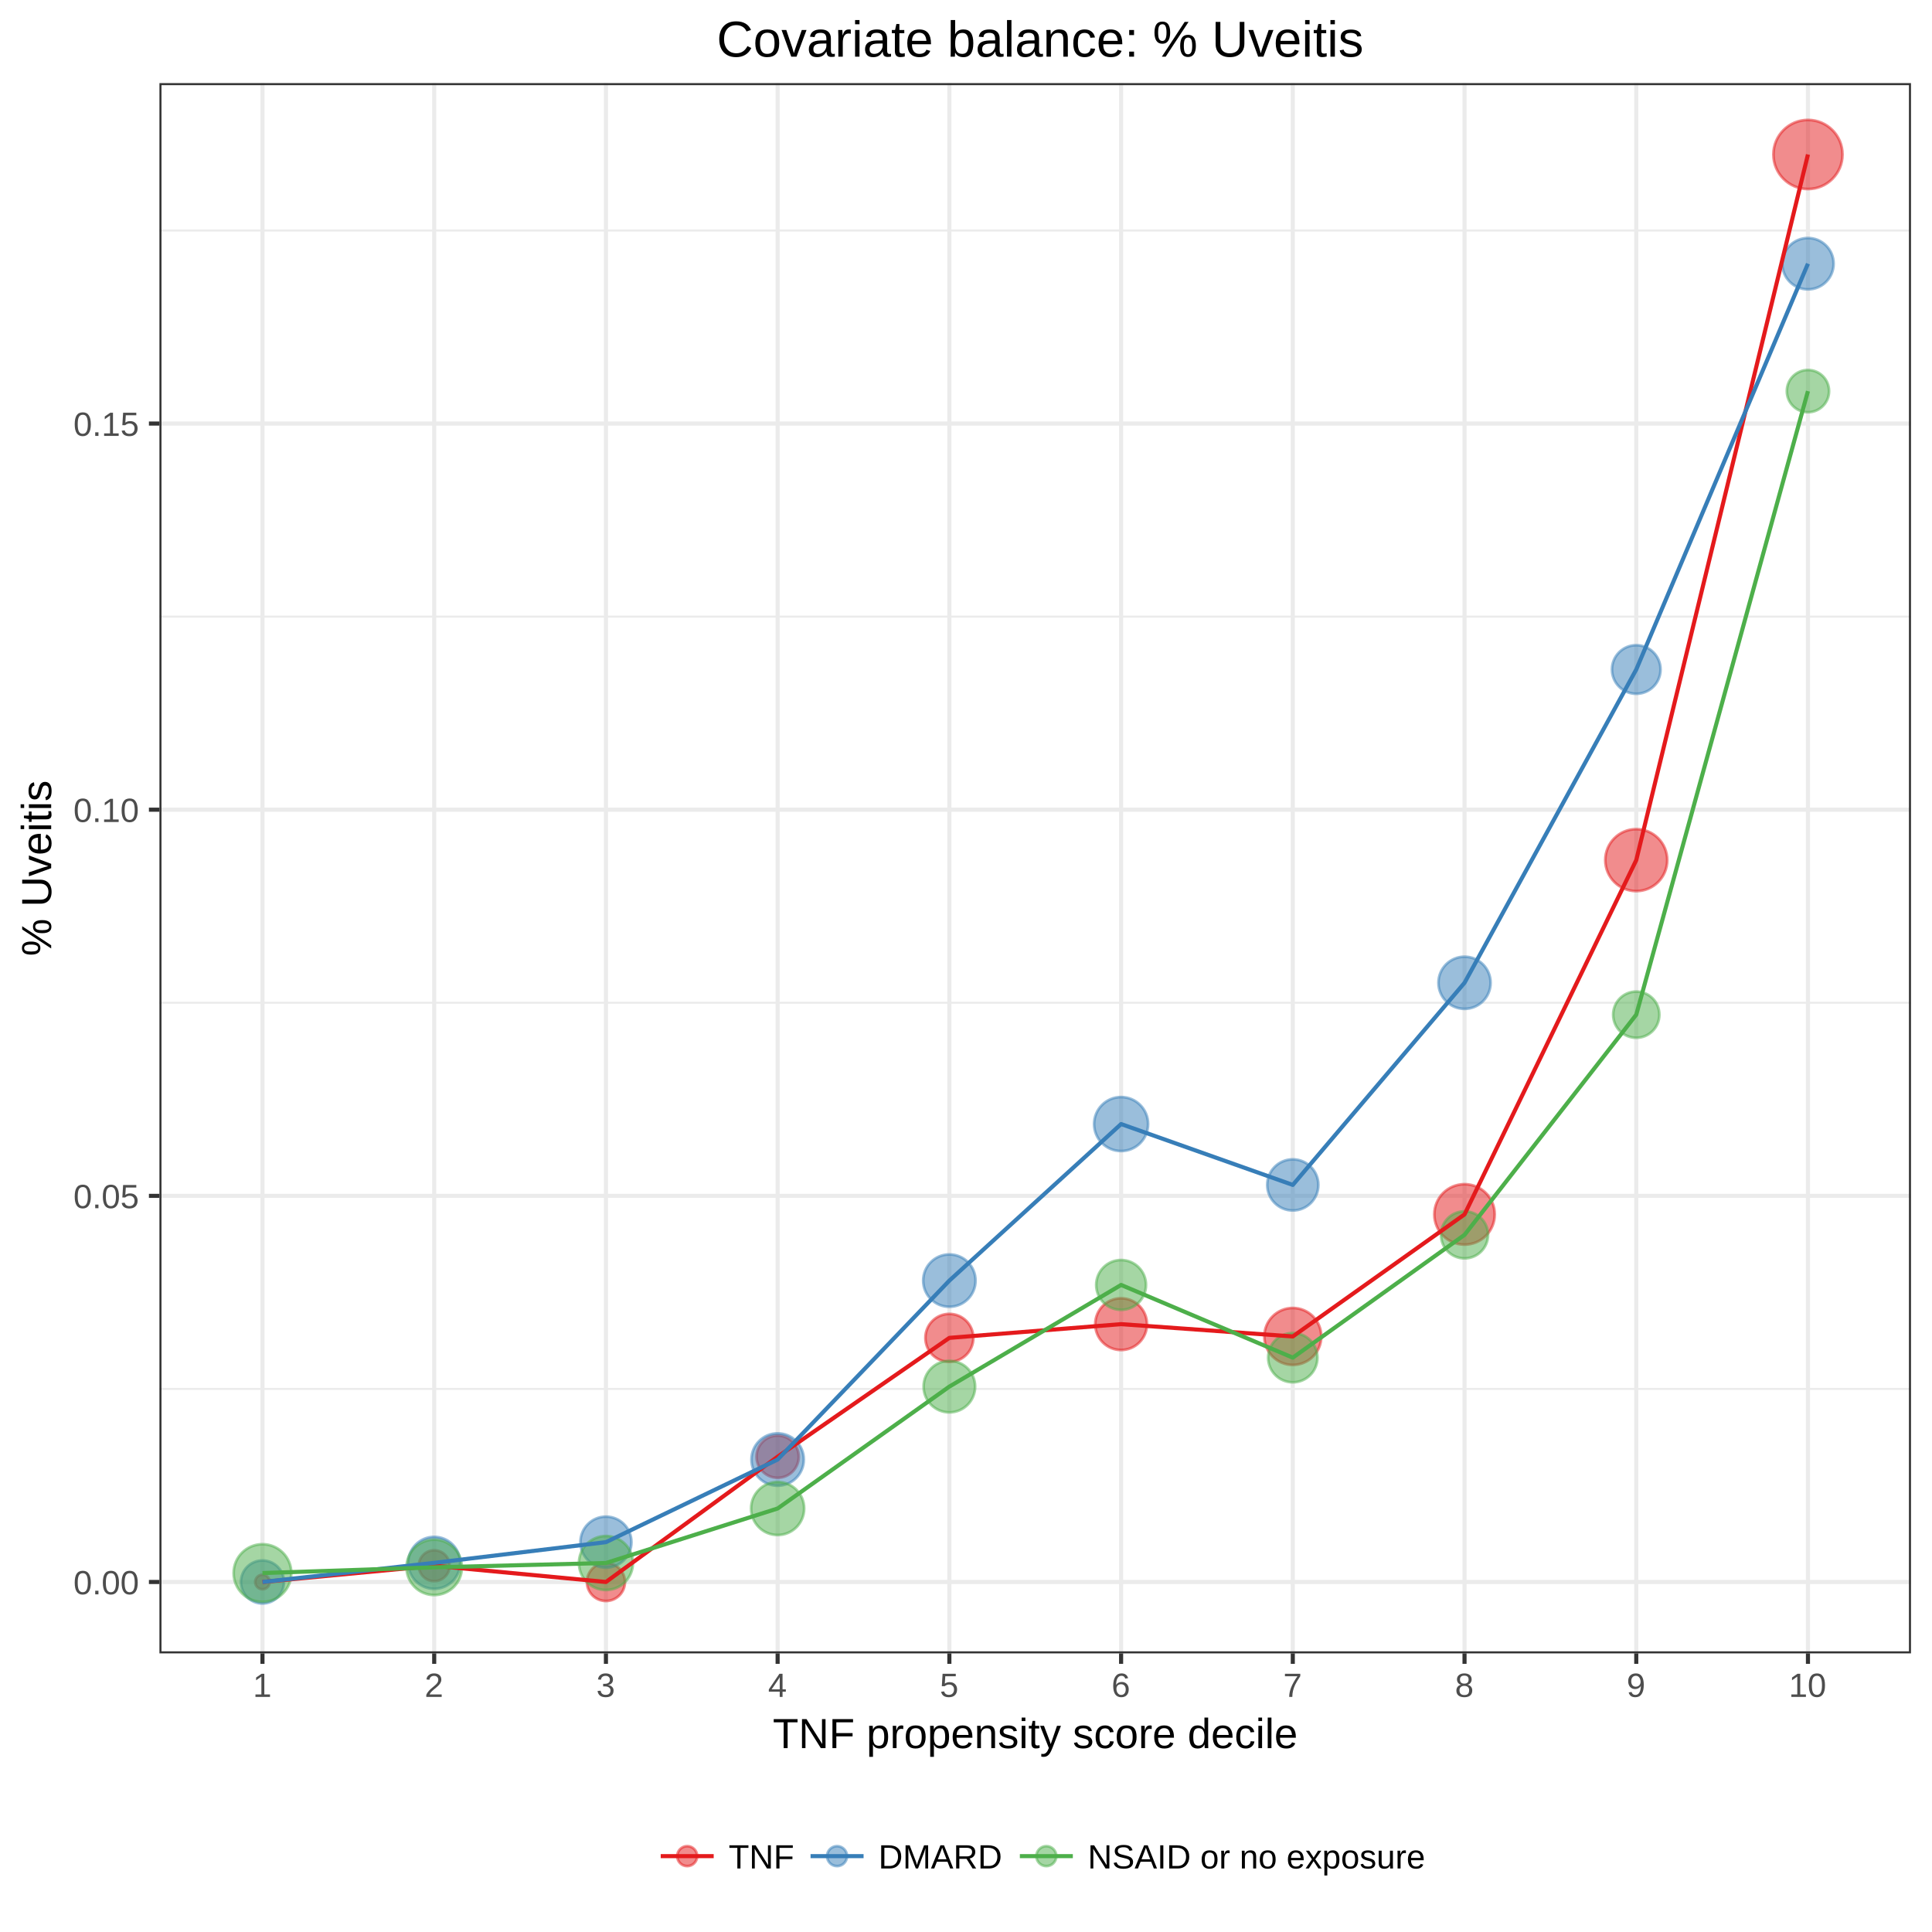
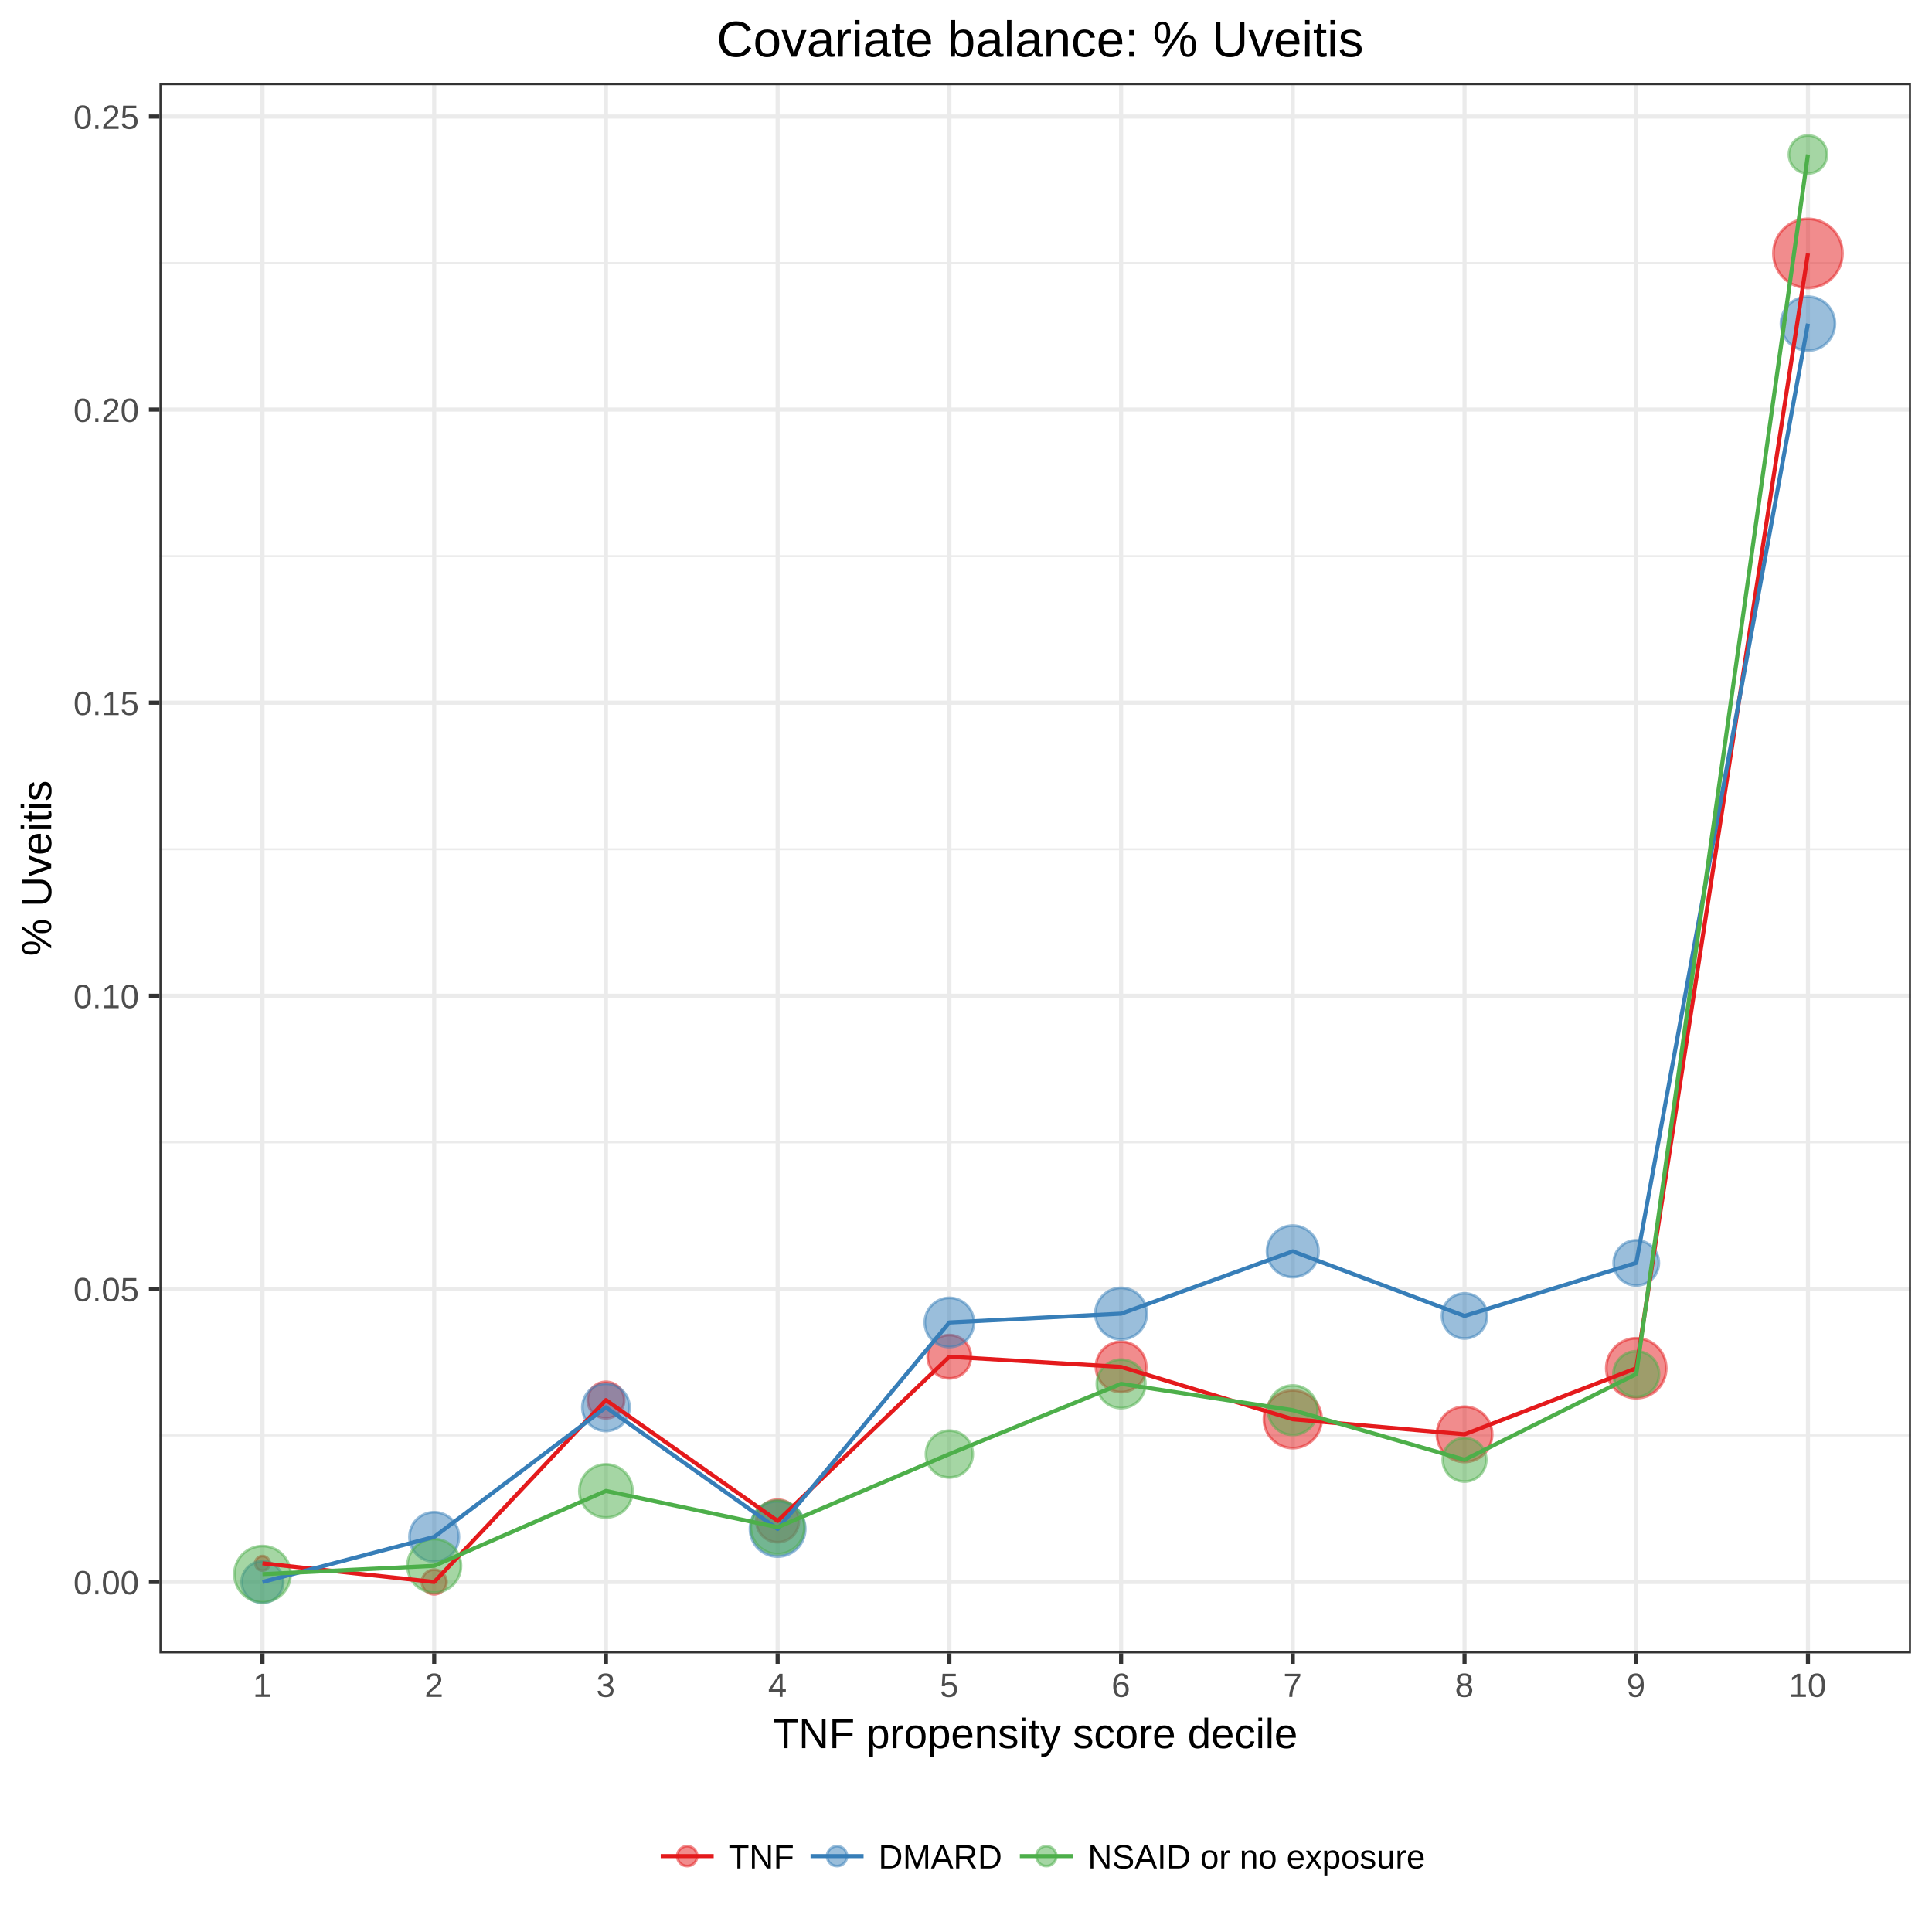
<svg xmlns="http://www.w3.org/2000/svg" viewBox="0 0 504.00 504.00">
  <defs>
    <style type="text/css">
    line, polyline, path, rect, circle {
      fill: none;
      stroke: #000000;
      stroke-linecap: round;
      stroke-linejoin: round;
      stroke-miterlimit: 10.00;
    }
  </style>
  </defs>
  <rect width="100%" height="100%" style="stroke: none; fill: #FFFFFF;" />
  <rect x="0.00" y="-0.00" width="504.00" height="504.00" style="stroke-width: 1.07; stroke: #FFFFFF; fill: #FFFFFF;" />
  <defs>
    <clipPath id="cpNDEuNTk0NXw0OTguNTIxfDQzMS4zMDl8MjEuNjc5OA==">
      <rect x="41.59" y="21.68" width="456.93" height="409.63" />
    </clipPath>
  </defs>
  <rect x="41.59" y="21.68" width="456.93" height="409.63" style="stroke-width: 1.07; stroke: none; fill: #FFFFFF;" clip-path="url(#cpNDEuNTk0NXw0OTguNTIxfDQzMS4zMDl8MjEuNjc5OA==)" />
-   <polyline points="41.59,362.32 498.52,362.32 " style="stroke-width: 0.53; stroke: #EBEBEB; stroke-linecap: butt;" clip-path="url(#cpNDEuNTk0NXw0OTguNTIxfDQzMS4zMDl8MjEuNjc5OA==)" />
-   <polyline points="41.59,261.59 498.52,261.59 " style="stroke-width: 0.53; stroke: #EBEBEB; stroke-linecap: butt;" clip-path="url(#cpNDEuNTk0NXw0OTguNTIxfDQzMS4zMDl8MjEuNjc5OA==)" />
-   <polyline points="41.59,160.86 498.52,160.86 " style="stroke-width: 0.53; stroke: #EBEBEB; stroke-linecap: butt;" clip-path="url(#cpNDEuNTk0NXw0OTguNTIxfDQzMS4zMDl8MjEuNjc5OA==)" />
-   <polyline points="41.59,60.13 498.52,60.13 " style="stroke-width: 0.53; stroke: #EBEBEB; stroke-linecap: butt;" clip-path="url(#cpNDEuNTk0NXw0OTguNTIxfDQzMS4zMDl8MjEuNjc5OA==)" />
+   <polyline points="41.59,374.46 498.52,374.46 " style="stroke-width: 0.53; stroke: #EBEBEB; stroke-linecap: butt;" clip-path="url(#cpNDEuNTk0NXw0OTguNTIxfDQzMS4zMDl8MjEuNjc5OA==)" />
+   <polyline points="41.59,298.00 498.52,298.00 " style="stroke-width: 0.53; stroke: #EBEBEB; stroke-linecap: butt;" clip-path="url(#cpNDEuNTk0NXw0OTguNTIxfDQzMS4zMDl8MjEuNjc5OA==)" />
+   <polyline points="41.59,221.54 498.52,221.54 " style="stroke-width: 0.53; stroke: #EBEBEB; stroke-linecap: butt;" clip-path="url(#cpNDEuNTk0NXw0OTguNTIxfDQzMS4zMDl8MjEuNjc5OA==)" />
+   <polyline points="41.59,145.08 498.52,145.08 " style="stroke-width: 0.53; stroke: #EBEBEB; stroke-linecap: butt;" clip-path="url(#cpNDEuNTk0NXw0OTguNTIxfDQzMS4zMDl8MjEuNjc5OA==)" />
+   <polyline points="41.59,68.62 498.52,68.62 " style="stroke-width: 0.53; stroke: #EBEBEB; stroke-linecap: butt;" clip-path="url(#cpNDEuNTk0NXw0OTguNTIxfDQzMS4zMDl8MjEuNjc5OA==)" />
  <polyline points="41.59,412.69 498.52,412.69 " style="stroke-width: 1.07; stroke: #EBEBEB; stroke-linecap: butt;" clip-path="url(#cpNDEuNTk0NXw0OTguNTIxfDQzMS4zMDl8MjEuNjc5OA==)" />
-   <polyline points="41.59,311.96 498.52,311.96 " style="stroke-width: 1.07; stroke: #EBEBEB; stroke-linecap: butt;" clip-path="url(#cpNDEuNTk0NXw0OTguNTIxfDQzMS4zMDl8MjEuNjc5OA==)" />
-   <polyline points="41.59,211.22 498.52,211.22 " style="stroke-width: 1.07; stroke: #EBEBEB; stroke-linecap: butt;" clip-path="url(#cpNDEuNTk0NXw0OTguNTIxfDQzMS4zMDl8MjEuNjc5OA==)" />
-   <polyline points="41.59,110.49 498.52,110.49 " style="stroke-width: 1.07; stroke: #EBEBEB; stroke-linecap: butt;" clip-path="url(#cpNDEuNTk0NXw0OTguNTIxfDQzMS4zMDl8MjEuNjc5OA==)" />
+   <polyline points="41.59,336.23 498.52,336.23 " style="stroke-width: 1.07; stroke: #EBEBEB; stroke-linecap: butt;" clip-path="url(#cpNDEuNTk0NXw0OTguNTIxfDQzMS4zMDl8MjEuNjc5OA==)" />
+   <polyline points="41.59,259.77 498.52,259.77 " style="stroke-width: 1.07; stroke: #EBEBEB; stroke-linecap: butt;" clip-path="url(#cpNDEuNTk0NXw0OTguNTIxfDQzMS4zMDl8MjEuNjc5OA==)" />
+   <polyline points="41.59,183.31 498.52,183.31 " style="stroke-width: 1.07; stroke: #EBEBEB; stroke-linecap: butt;" clip-path="url(#cpNDEuNTk0NXw0OTguNTIxfDQzMS4zMDl8MjEuNjc5OA==)" />
+   <polyline points="41.59,106.85 498.52,106.85 " style="stroke-width: 1.07; stroke: #EBEBEB; stroke-linecap: butt;" clip-path="url(#cpNDEuNTk0NXw0OTguNTIxfDQzMS4zMDl8MjEuNjc5OA==)" />
+   <polyline points="41.59,30.40 498.52,30.40 " style="stroke-width: 1.07; stroke: #EBEBEB; stroke-linecap: butt;" clip-path="url(#cpNDEuNTk0NXw0OTguNTIxfDQzMS4zMDl8MjEuNjc5OA==)" />
  <polyline points="68.47,431.31 68.47,21.68 " style="stroke-width: 1.07; stroke: #EBEBEB; stroke-linecap: butt;" clip-path="url(#cpNDEuNTk0NXw0OTguNTIxfDQzMS4zMDl8MjEuNjc5OA==)" />
  <polyline points="113.27,431.31 113.27,21.68 " style="stroke-width: 1.07; stroke: #EBEBEB; stroke-linecap: butt;" clip-path="url(#cpNDEuNTk0NXw0OTguNTIxfDQzMS4zMDl8MjEuNjc5OA==)" />
  <polyline points="158.07,431.31 158.07,21.68 " style="stroke-width: 1.07; stroke: #EBEBEB; stroke-linecap: butt;" clip-path="url(#cpNDEuNTk0NXw0OTguNTIxfDQzMS4zMDl8MjEuNjc5OA==)" />
  <polyline points="202.86,431.31 202.86,21.68 " style="stroke-width: 1.07; stroke: #EBEBEB; stroke-linecap: butt;" clip-path="url(#cpNDEuNTk0NXw0OTguNTIxfDQzMS4zMDl8MjEuNjc5OA==)" />
  <polyline points="247.66,431.31 247.66,21.68 " style="stroke-width: 1.07; stroke: #EBEBEB; stroke-linecap: butt;" clip-path="url(#cpNDEuNTk0NXw0OTguNTIxfDQzMS4zMDl8MjEuNjc5OA==)" />
  <polyline points="292.46,431.31 292.46,21.68 " style="stroke-width: 1.07; stroke: #EBEBEB; stroke-linecap: butt;" clip-path="url(#cpNDEuNTk0NXw0OTguNTIxfDQzMS4zMDl8MjEuNjc5OA==)" />
  <polyline points="337.25,431.31 337.25,21.68 " style="stroke-width: 1.07; stroke: #EBEBEB; stroke-linecap: butt;" clip-path="url(#cpNDEuNTk0NXw0OTguNTIxfDQzMS4zMDl8MjEuNjc5OA==)" />
  <polyline points="382.05,431.31 382.05,21.68 " style="stroke-width: 1.07; stroke: #EBEBEB; stroke-linecap: butt;" clip-path="url(#cpNDEuNTk0NXw0OTguNTIxfDQzMS4zMDl8MjEuNjc5OA==)" />
  <polyline points="426.85,431.31 426.85,21.68 " style="stroke-width: 1.07; stroke: #EBEBEB; stroke-linecap: butt;" clip-path="url(#cpNDEuNTk0NXw0OTguNTIxfDQzMS4zMDl8MjEuNjc5OA==)" />
  <polyline points="471.64,431.31 471.64,21.68 " style="stroke-width: 1.07; stroke: #EBEBEB; stroke-linecap: butt;" clip-path="url(#cpNDEuNTk0NXw0OTguNTIxfDQzMS4zMDl8MjEuNjc5OA==)" />
-   <circle cx="68.47" cy="412.69" r="1.42pt" style="stroke-width: 0.71; stroke: #E41A1C; stroke-opacity: 0.50; fill: #E41A1C; fill-opacity: 0.50;" clip-path="url(#cpNDEuNTk0NXw0OTguNTIxfDQzMS4zMDl8MjEuNjc5OA==)" />
-   <circle cx="113.27" cy="408.45" r="3.02pt" style="stroke-width: 0.71; stroke: #E41A1C; stroke-opacity: 0.50; fill: #E41A1C; fill-opacity: 0.50;" clip-path="url(#cpNDEuNTk0NXw0OTguNTIxfDQzMS4zMDl8MjEuNjc5OA==)" />
-   <circle cx="158.07" cy="412.69" r="3.72pt" style="stroke-width: 0.71; stroke: #E41A1C; stroke-opacity: 0.50; fill: #E41A1C; fill-opacity: 0.50;" clip-path="url(#cpNDEuNTk0NXw0OTguNTIxfDQzMS4zMDl8MjEuNjc5OA==)" />
-   <circle cx="202.86" cy="380.01" r="4.13pt" style="stroke-width: 0.71; stroke: #E41A1C; stroke-opacity: 0.50; fill: #E41A1C; fill-opacity: 0.50;" clip-path="url(#cpNDEuNTk0NXw0OTguNTIxfDQzMS4zMDl8MjEuNjc5OA==)" />
-   <circle cx="247.66" cy="349.01" r="4.69pt" style="stroke-width: 0.71; stroke: #E41A1C; stroke-opacity: 0.50; fill: #E41A1C; fill-opacity: 0.50;" clip-path="url(#cpNDEuNTk0NXw0OTguNTIxfDQzMS4zMDl8MjEuNjc5OA==)" />
-   <circle cx="292.46" cy="345.43" r="5.06pt" style="stroke-width: 0.71; stroke: #E41A1C; stroke-opacity: 0.50; fill: #E41A1C; fill-opacity: 0.50;" clip-path="url(#cpNDEuNTk0NXw0OTguNTIxfDQzMS4zMDl8MjEuNjc5OA==)" />
-   <circle cx="337.25" cy="348.64" r="5.57pt" style="stroke-width: 0.71; stroke: #E41A1C; stroke-opacity: 0.50; fill: #E41A1C; fill-opacity: 0.50;" clip-path="url(#cpNDEuNTk0NXw0OTguNTIxfDQzMS4zMDl8MjEuNjc5OA==)" />
-   <circle cx="382.05" cy="316.80" r="5.91pt" style="stroke-width: 0.71; stroke: #E41A1C; stroke-opacity: 0.50; fill: #E41A1C; fill-opacity: 0.50;" clip-path="url(#cpNDEuNTk0NXw0OTguNTIxfDQzMS4zMDl8MjEuNjc5OA==)" />
-   <circle cx="426.85" cy="224.38" r="6.06pt" style="stroke-width: 0.71; stroke: #E41A1C; stroke-opacity: 0.50; fill: #E41A1C; fill-opacity: 0.50;" clip-path="url(#cpNDEuNTk0NXw0OTguNTIxfDQzMS4zMDl8MjEuNjc5OA==)" />
-   <circle cx="471.64" cy="40.30" r="6.76pt" style="stroke-width: 0.71; stroke: #E41A1C; stroke-opacity: 0.50; fill: #E41A1C; fill-opacity: 0.50;" clip-path="url(#cpNDEuNTk0NXw0OTguNTIxfDQzMS4zMDl8MjEuNjc5OA==)" />
-   <circle cx="68.47" cy="412.69" r="4.21pt" style="stroke-width: 0.71; stroke: #377EB8; stroke-opacity: 0.50; fill: #377EB8; fill-opacity: 0.50;" clip-path="url(#cpNDEuNTk0NXw0OTguNTIxfDQzMS4zMDl8MjEuNjc5OA==)" />
-   <circle cx="113.27" cy="407.70" r="5.08pt" style="stroke-width: 0.71; stroke: #377EB8; stroke-opacity: 0.50; fill: #377EB8; fill-opacity: 0.50;" clip-path="url(#cpNDEuNTk0NXw0OTguNTIxfDQzMS4zMDl8MjEuNjc5OA==)" />
-   <circle cx="158.07" cy="402.30" r="4.99pt" style="stroke-width: 0.71; stroke: #377EB8; stroke-opacity: 0.50; fill: #377EB8; fill-opacity: 0.50;" clip-path="url(#cpNDEuNTk0NXw0OTguNTIxfDQzMS4zMDl8MjEuNjc5OA==)" />
-   <circle cx="202.86" cy="380.75" r="5.12pt" style="stroke-width: 0.71; stroke: #377EB8; stroke-opacity: 0.50; fill: #377EB8; fill-opacity: 0.50;" clip-path="url(#cpNDEuNTk0NXw0OTguNTIxfDQzMS4zMDl8MjEuNjc5OA==)" />
-   <circle cx="247.66" cy="334.07" r="5.12pt" style="stroke-width: 0.71; stroke: #377EB8; stroke-opacity: 0.50; fill: #377EB8; fill-opacity: 0.50;" clip-path="url(#cpNDEuNTk0NXw0OTguNTIxfDQzMS4zMDl8MjEuNjc5OA==)" />
-   <circle cx="292.46" cy="293.23" r="5.28pt" style="stroke-width: 0.71; stroke: #377EB8; stroke-opacity: 0.50; fill: #377EB8; fill-opacity: 0.50;" clip-path="url(#cpNDEuNTk0NXw0OTguNTIxfDQzMS4zMDl8MjEuNjc5OA==)" />
-   <circle cx="337.25" cy="309.11" r="5.00pt" style="stroke-width: 0.71; stroke: #377EB8; stroke-opacity: 0.50; fill: #377EB8; fill-opacity: 0.50;" clip-path="url(#cpNDEuNTk0NXw0OTguNTIxfDQzMS4zMDl8MjEuNjc5OA==)" />
-   <circle cx="382.05" cy="256.38" r="5.10pt" style="stroke-width: 0.71; stroke: #377EB8; stroke-opacity: 0.50; fill: #377EB8; fill-opacity: 0.50;" clip-path="url(#cpNDEuNTk0NXw0OTguNTIxfDQzMS4zMDl8MjEuNjc5OA==)" />
-   <circle cx="426.85" cy="174.65" r="4.75pt" style="stroke-width: 0.71; stroke: #377EB8; stroke-opacity: 0.50; fill: #377EB8; fill-opacity: 0.50;" clip-path="url(#cpNDEuNTk0NXw0OTguNTIxfDQzMS4zMDl8MjEuNjc5OA==)" />
-   <circle cx="471.64" cy="68.79" r="5.02pt" style="stroke-width: 0.71; stroke: #377EB8; stroke-opacity: 0.50; fill: #377EB8; fill-opacity: 0.50;" clip-path="url(#cpNDEuNTk0NXw0OTguNTIxfDQzMS4zMDl8MjEuNjc5OA==)" />
-   <circle cx="68.47" cy="410.36" r="5.64pt" style="stroke-width: 0.71; stroke: #4DAF4A; stroke-opacity: 0.50; fill: #4DAF4A; fill-opacity: 0.50;" clip-path="url(#cpNDEuNTk0NXw0OTguNTIxfDQzMS4zMDl8MjEuNjc5OA==)" />
-   <circle cx="113.27" cy="408.87" r="5.42pt" style="stroke-width: 0.71; stroke: #4DAF4A; stroke-opacity: 0.50; fill: #4DAF4A; fill-opacity: 0.50;" clip-path="url(#cpNDEuNTk0NXw0OTguNTIxfDQzMS4zMDl8MjEuNjc5OA==)" />
-   <circle cx="158.07" cy="407.74" r="5.28pt" style="stroke-width: 0.71; stroke: #4DAF4A; stroke-opacity: 0.50; fill: #4DAF4A; fill-opacity: 0.50;" clip-path="url(#cpNDEuNTk0NXw0OTguNTIxfDQzMS4zMDl8MjEuNjc5OA==)" />
-   <circle cx="202.86" cy="393.52" r="5.19pt" style="stroke-width: 0.71; stroke: #4DAF4A; stroke-opacity: 0.50; fill: #4DAF4A; fill-opacity: 0.50;" clip-path="url(#cpNDEuNTk0NXw0OTguNTIxfDQzMS4zMDl8MjEuNjc5OA==)" />
-   <circle cx="247.66" cy="361.72" r="5.04pt" style="stroke-width: 0.71; stroke: #4DAF4A; stroke-opacity: 0.50; fill: #4DAF4A; fill-opacity: 0.50;" clip-path="url(#cpNDEuNTk0NXw0OTguNTIxfDQzMS4zMDl8MjEuNjc5OA==)" />
-   <circle cx="292.46" cy="335.20" r="4.87pt" style="stroke-width: 0.71; stroke: #4DAF4A; stroke-opacity: 0.50; fill: #4DAF4A; fill-opacity: 0.50;" clip-path="url(#cpNDEuNTk0NXw0OTguNTIxfDQzMS4zMDl8MjEuNjc5OA==)" />
-   <circle cx="337.25" cy="354.17" r="4.82pt" style="stroke-width: 0.71; stroke: #4DAF4A; stroke-opacity: 0.50; fill: #4DAF4A; fill-opacity: 0.50;" clip-path="url(#cpNDEuNTk0NXw0OTguNTIxfDQzMS4zMDl8MjEuNjc5OA==)" />
-   <circle cx="382.05" cy="322.14" r="4.60pt" style="stroke-width: 0.71; stroke: #4DAF4A; stroke-opacity: 0.50; fill: #4DAF4A; fill-opacity: 0.50;" clip-path="url(#cpNDEuNTk0NXw0OTguNTIxfDQzMS4zMDl8MjEuNjc5OA==)" />
-   <circle cx="426.85" cy="264.70" r="4.52pt" style="stroke-width: 0.71; stroke: #4DAF4A; stroke-opacity: 0.50; fill: #4DAF4A; fill-opacity: 0.50;" clip-path="url(#cpNDEuNTk0NXw0OTguNTIxfDQzMS4zMDl8MjEuNjc5OA==)" />
-   <circle cx="471.64" cy="102.03" r="4.13pt" style="stroke-width: 0.71; stroke: #4DAF4A; stroke-opacity: 0.50; fill: #4DAF4A; fill-opacity: 0.50;" clip-path="url(#cpNDEuNTk0NXw0OTguNTIxfDQzMS4zMDl8MjEuNjc5OA==)" />
-   <polyline points="68.47,412.69 113.27,408.45 158.07,412.69 202.86,380.01 247.66,349.01 292.46,345.43 337.25,348.64 382.05,316.80 426.85,224.38 471.64,40.30 " style="stroke-width: 1.07; stroke: #E41A1C; stroke-linecap: butt;" clip-path="url(#cpNDEuNTk0NXw0OTguNTIxfDQzMS4zMDl8MjEuNjc5OA==)" />
-   <polyline points="68.47,412.69 113.27,407.70 158.07,402.30 202.86,380.75 247.66,334.07 292.46,293.23 337.25,309.11 382.05,256.38 426.85,174.65 471.64,68.79 " style="stroke-width: 1.07; stroke: #377EB8; stroke-linecap: butt;" clip-path="url(#cpNDEuNTk0NXw0OTguNTIxfDQzMS4zMDl8MjEuNjc5OA==)" />
-   <polyline points="68.47,410.36 113.27,408.87 158.07,407.74 202.86,393.52 247.66,361.72 292.46,335.20 337.25,354.17 382.05,322.14 426.85,264.70 471.64,102.03 " style="stroke-width: 1.07; stroke: #4DAF4A; stroke-linecap: butt;" clip-path="url(#cpNDEuNTk0NXw0OTguNTIxfDQzMS4zMDl8MjEuNjc5OA==)" />
+   <circle cx="68.47" cy="407.82" r="1.42pt" style="stroke-width: 0.71; stroke: #E41A1C; stroke-opacity: 0.50; fill: #E41A1C; fill-opacity: 0.50;" clip-path="url(#cpNDEuNTk0NXw0OTguNTIxfDQzMS4zMDl8MjEuNjc5OA==)" />
+   <circle cx="113.27" cy="412.69" r="2.41pt" style="stroke-width: 0.71; stroke: #E41A1C; stroke-opacity: 0.50; fill: #E41A1C; fill-opacity: 0.50;" clip-path="url(#cpNDEuNTk0NXw0OTguNTIxfDQzMS4zMDl8MjEuNjc5OA==)" />
+   <circle cx="158.07" cy="365.24" r="3.57pt" style="stroke-width: 0.71; stroke: #E41A1C; stroke-opacity: 0.50; fill: #E41A1C; fill-opacity: 0.50;" clip-path="url(#cpNDEuNTk0NXw0OTguNTIxfDQzMS4zMDl8MjEuNjc5OA==)" />
+   <circle cx="202.86" cy="396.76" r="4.17pt" style="stroke-width: 0.71; stroke: #E41A1C; stroke-opacity: 0.50; fill: #E41A1C; fill-opacity: 0.50;" clip-path="url(#cpNDEuNTk0NXw0OTguNTIxfDQzMS4zMDl8MjEuNjc5OA==)" />
+   <circle cx="247.66" cy="353.93" r="4.24pt" style="stroke-width: 0.71; stroke: #E41A1C; stroke-opacity: 0.50; fill: #E41A1C; fill-opacity: 0.50;" clip-path="url(#cpNDEuNTk0NXw0OTguNTIxfDQzMS4zMDl8MjEuNjc5OA==)" />
+   <circle cx="292.46" cy="356.59" r="4.93pt" style="stroke-width: 0.71; stroke: #E41A1C; stroke-opacity: 0.50; fill: #E41A1C; fill-opacity: 0.50;" clip-path="url(#cpNDEuNTk0NXw0OTguNTIxfDQzMS4zMDl8MjEuNjc5OA==)" />
+   <circle cx="337.25" cy="370.24" r="5.65pt" style="stroke-width: 0.71; stroke: #E41A1C; stroke-opacity: 0.50; fill: #E41A1C; fill-opacity: 0.50;" clip-path="url(#cpNDEuNTk0NXw0OTguNTIxfDQzMS4zMDl8MjEuNjc5OA==)" />
+   <circle cx="382.05" cy="374.18" r="5.41pt" style="stroke-width: 0.71; stroke: #E41A1C; stroke-opacity: 0.50; fill: #E41A1C; fill-opacity: 0.50;" clip-path="url(#cpNDEuNTk0NXw0OTguNTIxfDQzMS4zMDl8MjEuNjc5OA==)" />
+   <circle cx="426.85" cy="356.93" r="5.87pt" style="stroke-width: 0.71; stroke: #E41A1C; stroke-opacity: 0.50; fill: #E41A1C; fill-opacity: 0.50;" clip-path="url(#cpNDEuNTk0NXw0OTguNTIxfDQzMS4zMDl8MjEuNjc5OA==)" />
+   <circle cx="471.64" cy="66.11" r="6.76pt" style="stroke-width: 0.71; stroke: #E41A1C; stroke-opacity: 0.50; fill: #E41A1C; fill-opacity: 0.50;" clip-path="url(#cpNDEuNTk0NXw0OTguNTIxfDQzMS4zMDl8MjEuNjc5OA==)" />
+   <circle cx="68.47" cy="412.69" r="4.07pt" style="stroke-width: 0.71; stroke: #377EB8; stroke-opacity: 0.50; fill: #377EB8; fill-opacity: 0.50;" clip-path="url(#cpNDEuNTk0NXw0OTguNTIxfDQzMS4zMDl8MjEuNjc5OA==)" />
+   <circle cx="113.27" cy="400.93" r="4.84pt" style="stroke-width: 0.71; stroke: #377EB8; stroke-opacity: 0.50; fill: #377EB8; fill-opacity: 0.50;" clip-path="url(#cpNDEuNTk0NXw0OTguNTIxfDQzMS4zMDl8MjEuNjc5OA==)" />
+   <circle cx="158.07" cy="367.14" r="4.62pt" style="stroke-width: 0.71; stroke: #377EB8; stroke-opacity: 0.50; fill: #377EB8; fill-opacity: 0.50;" clip-path="url(#cpNDEuNTk0NXw0OTguNTIxfDQzMS4zMDl8MjEuNjc5OA==)" />
+   <circle cx="202.86" cy="398.86" r="5.41pt" style="stroke-width: 0.71; stroke: #377EB8; stroke-opacity: 0.50; fill: #377EB8; fill-opacity: 0.50;" clip-path="url(#cpNDEuNTk0NXw0OTguNTIxfDQzMS4zMDl8MjEuNjc5OA==)" />
+   <circle cx="247.66" cy="344.99" r="4.81pt" style="stroke-width: 0.71; stroke: #377EB8; stroke-opacity: 0.50; fill: #377EB8; fill-opacity: 0.50;" clip-path="url(#cpNDEuNTk0NXw0OTguNTIxfDQzMS4zMDl8MjEuNjc5OA==)" />
+   <circle cx="292.46" cy="342.69" r="5.04pt" style="stroke-width: 0.71; stroke: #377EB8; stroke-opacity: 0.50; fill: #377EB8; fill-opacity: 0.50;" clip-path="url(#cpNDEuNTk0NXw0OTguNTIxfDQzMS4zMDl8MjEuNjc5OA==)" />
+   <circle cx="337.25" cy="326.44" r="5.04pt" style="stroke-width: 0.71; stroke: #377EB8; stroke-opacity: 0.50; fill: #377EB8; fill-opacity: 0.50;" clip-path="url(#cpNDEuNTk0NXw0OTguNTIxfDQzMS4zMDl8MjEuNjc5OA==)" />
+   <circle cx="382.05" cy="343.29" r="4.41pt" style="stroke-width: 0.71; stroke: #377EB8; stroke-opacity: 0.50; fill: #377EB8; fill-opacity: 0.50;" clip-path="url(#cpNDEuNTk0NXw0OTguNTIxfDQzMS4zMDl8MjEuNjc5OA==)" />
+   <circle cx="426.85" cy="329.45" r="4.42pt" style="stroke-width: 0.71; stroke: #377EB8; stroke-opacity: 0.50; fill: #377EB8; fill-opacity: 0.50;" clip-path="url(#cpNDEuNTk0NXw0OTguNTIxfDQzMS4zMDl8MjEuNjc5OA==)" />
+   <circle cx="471.64" cy="84.43" r="5.28pt" style="stroke-width: 0.71; stroke: #377EB8; stroke-opacity: 0.50; fill: #377EB8; fill-opacity: 0.50;" clip-path="url(#cpNDEuNTk0NXw0OTguNTIxfDQzMS4zMDl8MjEuNjc5OA==)" />
+   <circle cx="68.47" cy="410.65" r="5.50pt" style="stroke-width: 0.71; stroke: #4DAF4A; stroke-opacity: 0.50; fill: #4DAF4A; fill-opacity: 0.50;" clip-path="url(#cpNDEuNTk0NXw0OTguNTIxfDQzMS4zMDl8MjEuNjc5OA==)" />
+   <circle cx="113.27" cy="408.47" r="5.24pt" style="stroke-width: 0.71; stroke: #4DAF4A; stroke-opacity: 0.50; fill: #4DAF4A; fill-opacity: 0.50;" clip-path="url(#cpNDEuNTk0NXw0OTguNTIxfDQzMS4zMDl8MjEuNjc5OA==)" />
+   <circle cx="158.07" cy="388.94" r="5.20pt" style="stroke-width: 0.71; stroke: #4DAF4A; stroke-opacity: 0.50; fill: #4DAF4A; fill-opacity: 0.50;" clip-path="url(#cpNDEuNTk0NXw0OTguNTIxfDQzMS4zMDl8MjEuNjc5OA==)" />
+   <circle cx="202.86" cy="398.41" r="5.24pt" style="stroke-width: 0.71; stroke: #4DAF4A; stroke-opacity: 0.50; fill: #4DAF4A; fill-opacity: 0.50;" clip-path="url(#cpNDEuNTk0NXw0OTguNTIxfDQzMS4zMDl8MjEuNjc5OA==)" />
+   <circle cx="247.66" cy="379.32" r="4.58pt" style="stroke-width: 0.71; stroke: #4DAF4A; stroke-opacity: 0.50; fill: #4DAF4A; fill-opacity: 0.50;" clip-path="url(#cpNDEuNTk0NXw0OTguNTIxfDQzMS4zMDl8MjEuNjc5OA==)" />
+   <circle cx="292.46" cy="361.01" r="4.75pt" style="stroke-width: 0.71; stroke: #4DAF4A; stroke-opacity: 0.50; fill: #4DAF4A; fill-opacity: 0.50;" clip-path="url(#cpNDEuNTk0NXw0OTguNTIxfDQzMS4zMDl8MjEuNjc5OA==)" />
+   <circle cx="337.25" cy="367.88" r="4.84pt" style="stroke-width: 0.71; stroke: #4DAF4A; stroke-opacity: 0.50; fill: #4DAF4A; fill-opacity: 0.50;" clip-path="url(#cpNDEuNTk0NXw0OTguNTIxfDQzMS4zMDl8MjEuNjc5OA==)" />
+   <circle cx="382.05" cy="380.81" r="4.26pt" style="stroke-width: 0.71; stroke: #4DAF4A; stroke-opacity: 0.50; fill: #4DAF4A; fill-opacity: 0.50;" clip-path="url(#cpNDEuNTk0NXw0OTguNTIxfDQzMS4zMDl8MjEuNjc5OA==)" />
+   <circle cx="426.85" cy="358.45" r="4.46pt" style="stroke-width: 0.71; stroke: #4DAF4A; stroke-opacity: 0.50; fill: #4DAF4A; fill-opacity: 0.50;" clip-path="url(#cpNDEuNTk0NXw0OTguNTIxfDQzMS4zMDl8MjEuNjc5OA==)" />
+   <circle cx="471.64" cy="40.30" r="3.72pt" style="stroke-width: 0.71; stroke: #4DAF4A; stroke-opacity: 0.50; fill: #4DAF4A; fill-opacity: 0.50;" clip-path="url(#cpNDEuNTk0NXw0OTguNTIxfDQzMS4zMDl8MjEuNjc5OA==)" />
+   <polyline points="68.47,407.82 113.27,412.69 158.07,365.24 202.86,396.76 247.66,353.93 292.46,356.59 337.25,370.24 382.05,374.18 426.85,356.93 471.64,66.11 " style="stroke-width: 1.07; stroke: #E41A1C; stroke-linecap: butt;" clip-path="url(#cpNDEuNTk0NXw0OTguNTIxfDQzMS4zMDl8MjEuNjc5OA==)" />
+   <polyline points="68.47,412.69 113.27,400.93 158.07,367.14 202.86,398.86 247.66,344.99 292.46,342.69 337.25,326.44 382.05,343.29 426.85,329.45 471.64,84.43 " style="stroke-width: 1.07; stroke: #377EB8; stroke-linecap: butt;" clip-path="url(#cpNDEuNTk0NXw0OTguNTIxfDQzMS4zMDl8MjEuNjc5OA==)" />
+   <polyline points="68.47,410.65 113.27,408.47 158.07,388.94 202.86,398.41 247.66,379.32 292.46,361.01 337.25,367.88 382.05,380.81 426.85,358.45 471.64,40.30 " style="stroke-width: 1.07; stroke: #4DAF4A; stroke-linecap: butt;" clip-path="url(#cpNDEuNTk0NXw0OTguNTIxfDQzMS4zMDl8MjEuNjc5OA==)" />
  <rect x="41.59" y="21.68" width="456.93" height="409.63" style="stroke-width: 1.07; stroke: #333333;" clip-path="url(#cpNDEuNTk0NXw0OTguNTIxfDQzMS4zMDl8MjEuNjc5OA==)" />
  <defs>
    <clipPath id="cpMHw1MDR8NTA0fDA=">
      <rect x="0.00" y="0.00" width="504.00" height="504.00" />
    </clipPath>
  </defs>
  <g clip-path="url(#cpMHw1MDR8NTA0fDA=)">
    <text x="19.15" y="415.91" style="font-size: 8.80px; fill: #4D4D4D; font-family: Arial;" textLength="17.52px" lengthAdjust="spacingAndGlyphs">0.00</text>
  </g>
  <g clip-path="url(#cpMHw1MDR8NTA0fDA=)">
-     <text x="19.15" y="315.18" style="font-size: 8.80px; fill: #4D4D4D; font-family: Arial;" textLength="17.52px" lengthAdjust="spacingAndGlyphs">0.05</text>
+     <text x="19.15" y="339.45" style="font-size: 8.80px; fill: #4D4D4D; font-family: Arial;" textLength="17.52px" lengthAdjust="spacingAndGlyphs">0.05</text>
  </g>
  <g clip-path="url(#cpMHw1MDR8NTA0fDA=)">
-     <text x="19.15" y="214.44" style="font-size: 8.80px; fill: #4D4D4D; font-family: Arial;" textLength="17.52px" lengthAdjust="spacingAndGlyphs">0.10</text>
+     <text x="19.15" y="262.99" style="font-size: 8.80px; fill: #4D4D4D; font-family: Arial;" textLength="17.52px" lengthAdjust="spacingAndGlyphs">0.10</text>
  </g>
  <g clip-path="url(#cpMHw1MDR8NTA0fDA=)">
-     <text x="19.15" y="113.71" style="font-size: 8.80px; fill: #4D4D4D; font-family: Arial;" textLength="17.52px" lengthAdjust="spacingAndGlyphs">0.15</text>
+     <text x="19.15" y="186.53" style="font-size: 8.80px; fill: #4D4D4D; font-family: Arial;" textLength="17.52px" lengthAdjust="spacingAndGlyphs">0.15</text>
+   </g>
+   <g clip-path="url(#cpMHw1MDR8NTA0fDA=)">
+     <text x="19.15" y="110.07" style="font-size: 8.80px; fill: #4D4D4D; font-family: Arial;" textLength="17.52px" lengthAdjust="spacingAndGlyphs">0.20</text>
+   </g>
+   <g clip-path="url(#cpMHw1MDR8NTA0fDA=)">
+     <text x="19.15" y="33.61" style="font-size: 8.80px; fill: #4D4D4D; font-family: Arial;" textLength="17.52px" lengthAdjust="spacingAndGlyphs">0.25</text>
  </g>
  <polyline points="38.85,412.69 41.59,412.69 " style="stroke-width: 1.07; stroke: #333333; stroke-linecap: butt;" clip-path="url(#cpMHw1MDR8NTA0fDA=)" />
-   <polyline points="38.85,311.96 41.59,311.96 " style="stroke-width: 1.07; stroke: #333333; stroke-linecap: butt;" clip-path="url(#cpMHw1MDR8NTA0fDA=)" />
-   <polyline points="38.85,211.22 41.59,211.22 " style="stroke-width: 1.07; stroke: #333333; stroke-linecap: butt;" clip-path="url(#cpMHw1MDR8NTA0fDA=)" />
-   <polyline points="38.85,110.49 41.59,110.49 " style="stroke-width: 1.07; stroke: #333333; stroke-linecap: butt;" clip-path="url(#cpMHw1MDR8NTA0fDA=)" />
+   <polyline points="38.85,336.23 41.59,336.23 " style="stroke-width: 1.07; stroke: #333333; stroke-linecap: butt;" clip-path="url(#cpMHw1MDR8NTA0fDA=)" />
+   <polyline points="38.85,259.77 41.59,259.77 " style="stroke-width: 1.07; stroke: #333333; stroke-linecap: butt;" clip-path="url(#cpMHw1MDR8NTA0fDA=)" />
+   <polyline points="38.85,183.31 41.59,183.31 " style="stroke-width: 1.07; stroke: #333333; stroke-linecap: butt;" clip-path="url(#cpMHw1MDR8NTA0fDA=)" />
+   <polyline points="38.85,106.85 41.59,106.85 " style="stroke-width: 1.07; stroke: #333333; stroke-linecap: butt;" clip-path="url(#cpMHw1MDR8NTA0fDA=)" />
+   <polyline points="38.85,30.40 41.59,30.40 " style="stroke-width: 1.07; stroke: #333333; stroke-linecap: butt;" clip-path="url(#cpMHw1MDR8NTA0fDA=)" />
  <polyline points="68.47,434.05 68.47,431.31 " style="stroke-width: 1.07; stroke: #333333; stroke-linecap: butt;" clip-path="url(#cpMHw1MDR8NTA0fDA=)" />
  <polyline points="113.27,434.05 113.27,431.31 " style="stroke-width: 1.07; stroke: #333333; stroke-linecap: butt;" clip-path="url(#cpMHw1MDR8NTA0fDA=)" />
  <polyline points="158.07,434.05 158.07,431.31 " style="stroke-width: 1.07; stroke: #333333; stroke-linecap: butt;" clip-path="url(#cpMHw1MDR8NTA0fDA=)" />
  <polyline points="202.86,434.05 202.86,431.31 " style="stroke-width: 1.07; stroke: #333333; stroke-linecap: butt;" clip-path="url(#cpMHw1MDR8NTA0fDA=)" />
  <polyline points="247.66,434.05 247.66,431.31 " style="stroke-width: 1.07; stroke: #333333; stroke-linecap: butt;" clip-path="url(#cpMHw1MDR8NTA0fDA=)" />
  <polyline points="292.46,434.05 292.46,431.31 " style="stroke-width: 1.07; stroke: #333333; stroke-linecap: butt;" clip-path="url(#cpMHw1MDR8NTA0fDA=)" />
  <polyline points="337.25,434.05 337.25,431.31 " style="stroke-width: 1.07; stroke: #333333; stroke-linecap: butt;" clip-path="url(#cpMHw1MDR8NTA0fDA=)" />
  <polyline points="382.05,434.05 382.05,431.31 " style="stroke-width: 1.07; stroke: #333333; stroke-linecap: butt;" clip-path="url(#cpMHw1MDR8NTA0fDA=)" />
  <polyline points="426.85,434.05 426.85,431.31 " style="stroke-width: 1.07; stroke: #333333; stroke-linecap: butt;" clip-path="url(#cpMHw1MDR8NTA0fDA=)" />
  <polyline points="471.64,434.05 471.64,431.31 " style="stroke-width: 1.07; stroke: #333333; stroke-linecap: butt;" clip-path="url(#cpMHw1MDR8NTA0fDA=)" />
  <g clip-path="url(#cpMHw1MDR8NTA0fDA=)">
    <text x="65.97" y="442.68" style="font-size: 8.80px; fill: #4D4D4D; font-family: Arial;" textLength="5.01px" lengthAdjust="spacingAndGlyphs">1</text>
  </g>
  <g clip-path="url(#cpMHw1MDR8NTA0fDA=)">
    <text x="110.77" y="442.68" style="font-size: 8.80px; fill: #4D4D4D; font-family: Arial;" textLength="5.01px" lengthAdjust="spacingAndGlyphs">2</text>
  </g>
  <g clip-path="url(#cpMHw1MDR8NTA0fDA=)">
    <text x="155.56" y="442.68" style="font-size: 8.80px; fill: #4D4D4D; font-family: Arial;" textLength="5.01px" lengthAdjust="spacingAndGlyphs">3</text>
  </g>
  <g clip-path="url(#cpMHw1MDR8NTA0fDA=)">
    <text x="200.36" y="442.68" style="font-size: 8.80px; fill: #4D4D4D; font-family: Arial;" textLength="5.01px" lengthAdjust="spacingAndGlyphs">4</text>
  </g>
  <g clip-path="url(#cpMHw1MDR8NTA0fDA=)">
    <text x="245.16" y="442.68" style="font-size: 8.80px; fill: #4D4D4D; font-family: Arial;" textLength="5.01px" lengthAdjust="spacingAndGlyphs">5</text>
  </g>
  <g clip-path="url(#cpMHw1MDR8NTA0fDA=)">
    <text x="289.95" y="442.68" style="font-size: 8.80px; fill: #4D4D4D; font-family: Arial;" textLength="5.01px" lengthAdjust="spacingAndGlyphs">6</text>
  </g>
  <g clip-path="url(#cpMHw1MDR8NTA0fDA=)">
    <text x="334.75" y="442.68" style="font-size: 8.80px; fill: #4D4D4D; font-family: Arial;" textLength="5.01px" lengthAdjust="spacingAndGlyphs">7</text>
  </g>
  <g clip-path="url(#cpMHw1MDR8NTA0fDA=)">
    <text x="379.55" y="442.68" style="font-size: 8.80px; fill: #4D4D4D; font-family: Arial;" textLength="5.01px" lengthAdjust="spacingAndGlyphs">8</text>
  </g>
  <g clip-path="url(#cpMHw1MDR8NTA0fDA=)">
    <text x="424.34" y="442.68" style="font-size: 8.80px; fill: #4D4D4D; font-family: Arial;" textLength="5.01px" lengthAdjust="spacingAndGlyphs">9</text>
  </g>
  <g clip-path="url(#cpMHw1MDR8NTA0fDA=)">
    <text x="466.64" y="442.68" style="font-size: 8.80px; fill: #4D4D4D; font-family: Arial;" textLength="10.01px" lengthAdjust="spacingAndGlyphs">10</text>
  </g>
  <g clip-path="url(#cpMHw1MDR8NTA0fDA=)">
    <text x="201.59" y="456.03" style="font-size: 11.00px; font-family: Arial;" textLength="136.94px" lengthAdjust="spacingAndGlyphs">TNF propensity score decile</text>
  </g>
  <g clip-path="url(#cpMHw1MDR8NTA0fDA=)">
    <text transform="translate(13.35,249.42) rotate(-90)" style="font-size: 11.00px; font-family: Arial;" textLength="45.84px" lengthAdjust="spacingAndGlyphs">% Uveitis</text>
  </g>
  <rect x="160.64" y="469.90" width="218.84" height="28.62" style="stroke-width: 1.07; stroke: none; fill: #FFFFFF;" clip-path="url(#cpMHw1MDR8NTA0fDA=)" />
  <rect x="170.63" y="475.57" width="17.28" height="17.28" style="stroke-width: 1.07; stroke: none; fill: #FFFFFF;" clip-path="url(#cpMHw1MDR8NTA0fDA=)" />
  <circle cx="179.27" cy="484.21" r="1.95pt" style="stroke-width: 0.71; stroke: #E41A1C; stroke-opacity: 0.50; fill: #E41A1C; fill-opacity: 0.50;" clip-path="url(#cpMHw1MDR8NTA0fDA=)" />
  <line x1="172.36" y1="484.21" x2="186.18" y2="484.21" style="stroke-width: 1.07; stroke: #E41A1C; stroke-linecap: butt;" clip-path="url(#cpMHw1MDR8NTA0fDA=)" />
  <rect x="209.72" y="475.57" width="17.28" height="17.28" style="stroke-width: 1.07; stroke: none; fill: #FFFFFF;" clip-path="url(#cpMHw1MDR8NTA0fDA=)" />
  <circle cx="218.36" cy="484.21" r="1.95pt" style="stroke-width: 0.71; stroke: #377EB8; stroke-opacity: 0.50; fill: #377EB8; fill-opacity: 0.50;" clip-path="url(#cpMHw1MDR8NTA0fDA=)" />
  <line x1="211.45" y1="484.21" x2="225.28" y2="484.21" style="stroke-width: 1.07; stroke: #377EB8; stroke-linecap: butt;" clip-path="url(#cpMHw1MDR8NTA0fDA=)" />
  <rect x="264.32" y="475.57" width="17.28" height="17.28" style="stroke-width: 1.07; stroke: none; fill: #FFFFFF;" clip-path="url(#cpMHw1MDR8NTA0fDA=)" />
  <circle cx="272.96" cy="484.21" r="1.95pt" style="stroke-width: 0.71; stroke: #4DAF4A; stroke-opacity: 0.50; fill: #4DAF4A; fill-opacity: 0.50;" clip-path="url(#cpMHw1MDR8NTA0fDA=)" />
  <line x1="266.05" y1="484.21" x2="279.87" y2="484.21" style="stroke-width: 1.07; stroke: #4DAF4A; stroke-linecap: butt;" clip-path="url(#cpMHw1MDR8NTA0fDA=)" />
  <g clip-path="url(#cpMHw1MDR8NTA0fDA=)">
    <text x="190.07" y="487.43" style="font-size: 8.80px; font-family: Arial;" textLength="17.49px" lengthAdjust="spacingAndGlyphs">TNF</text>
  </g>
  <g clip-path="url(#cpMHw1MDR8NTA0fDA=)">
    <text x="229.16" y="487.43" style="font-size: 8.80px; font-family: Arial;" textLength="33.00px" lengthAdjust="spacingAndGlyphs">DMARD</text>
  </g>
  <g clip-path="url(#cpMHw1MDR8NTA0fDA=)">
    <text x="283.76" y="487.43" style="font-size: 8.80px; font-family: Arial;" textLength="90.04px" lengthAdjust="spacingAndGlyphs">NSAID or no exposure</text>
  </g>
  <g clip-path="url(#cpMHw1MDR8NTA0fDA=)">
    <text x="186.96" y="14.79" style="font-size: 13.20px; font-family: Arial;" textLength="166.19px" lengthAdjust="spacingAndGlyphs">Covariate balance: % Uveitis</text>
  </g>
</svg>
